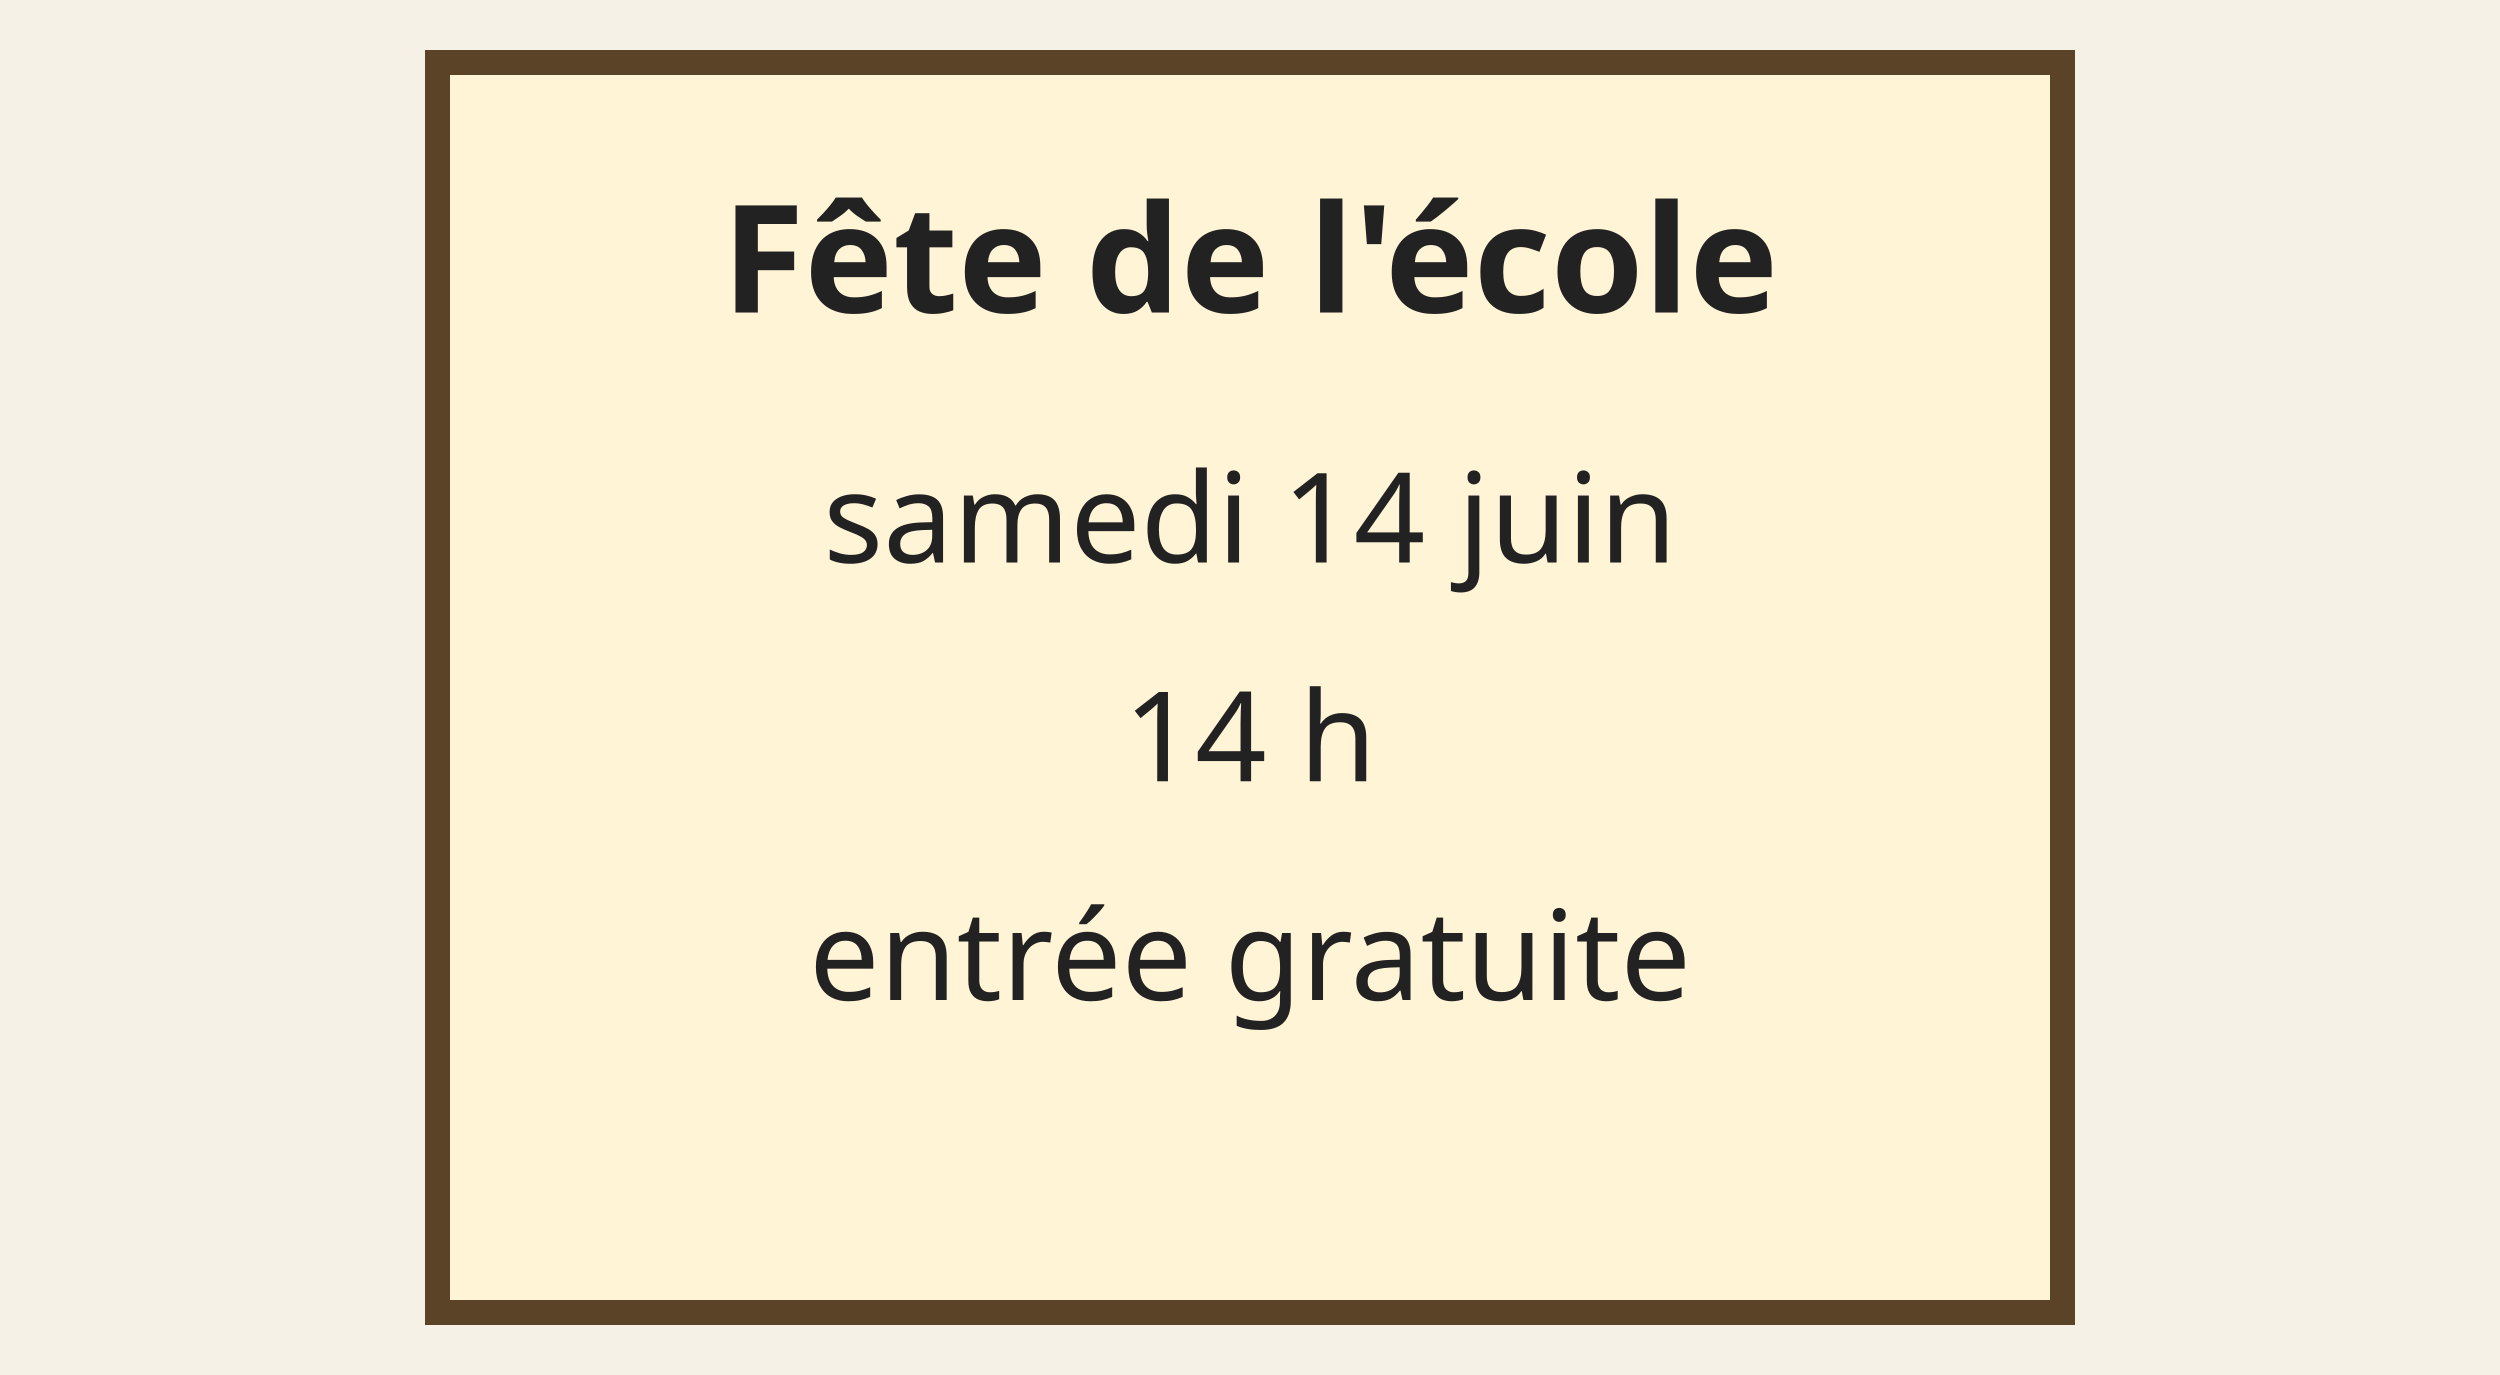
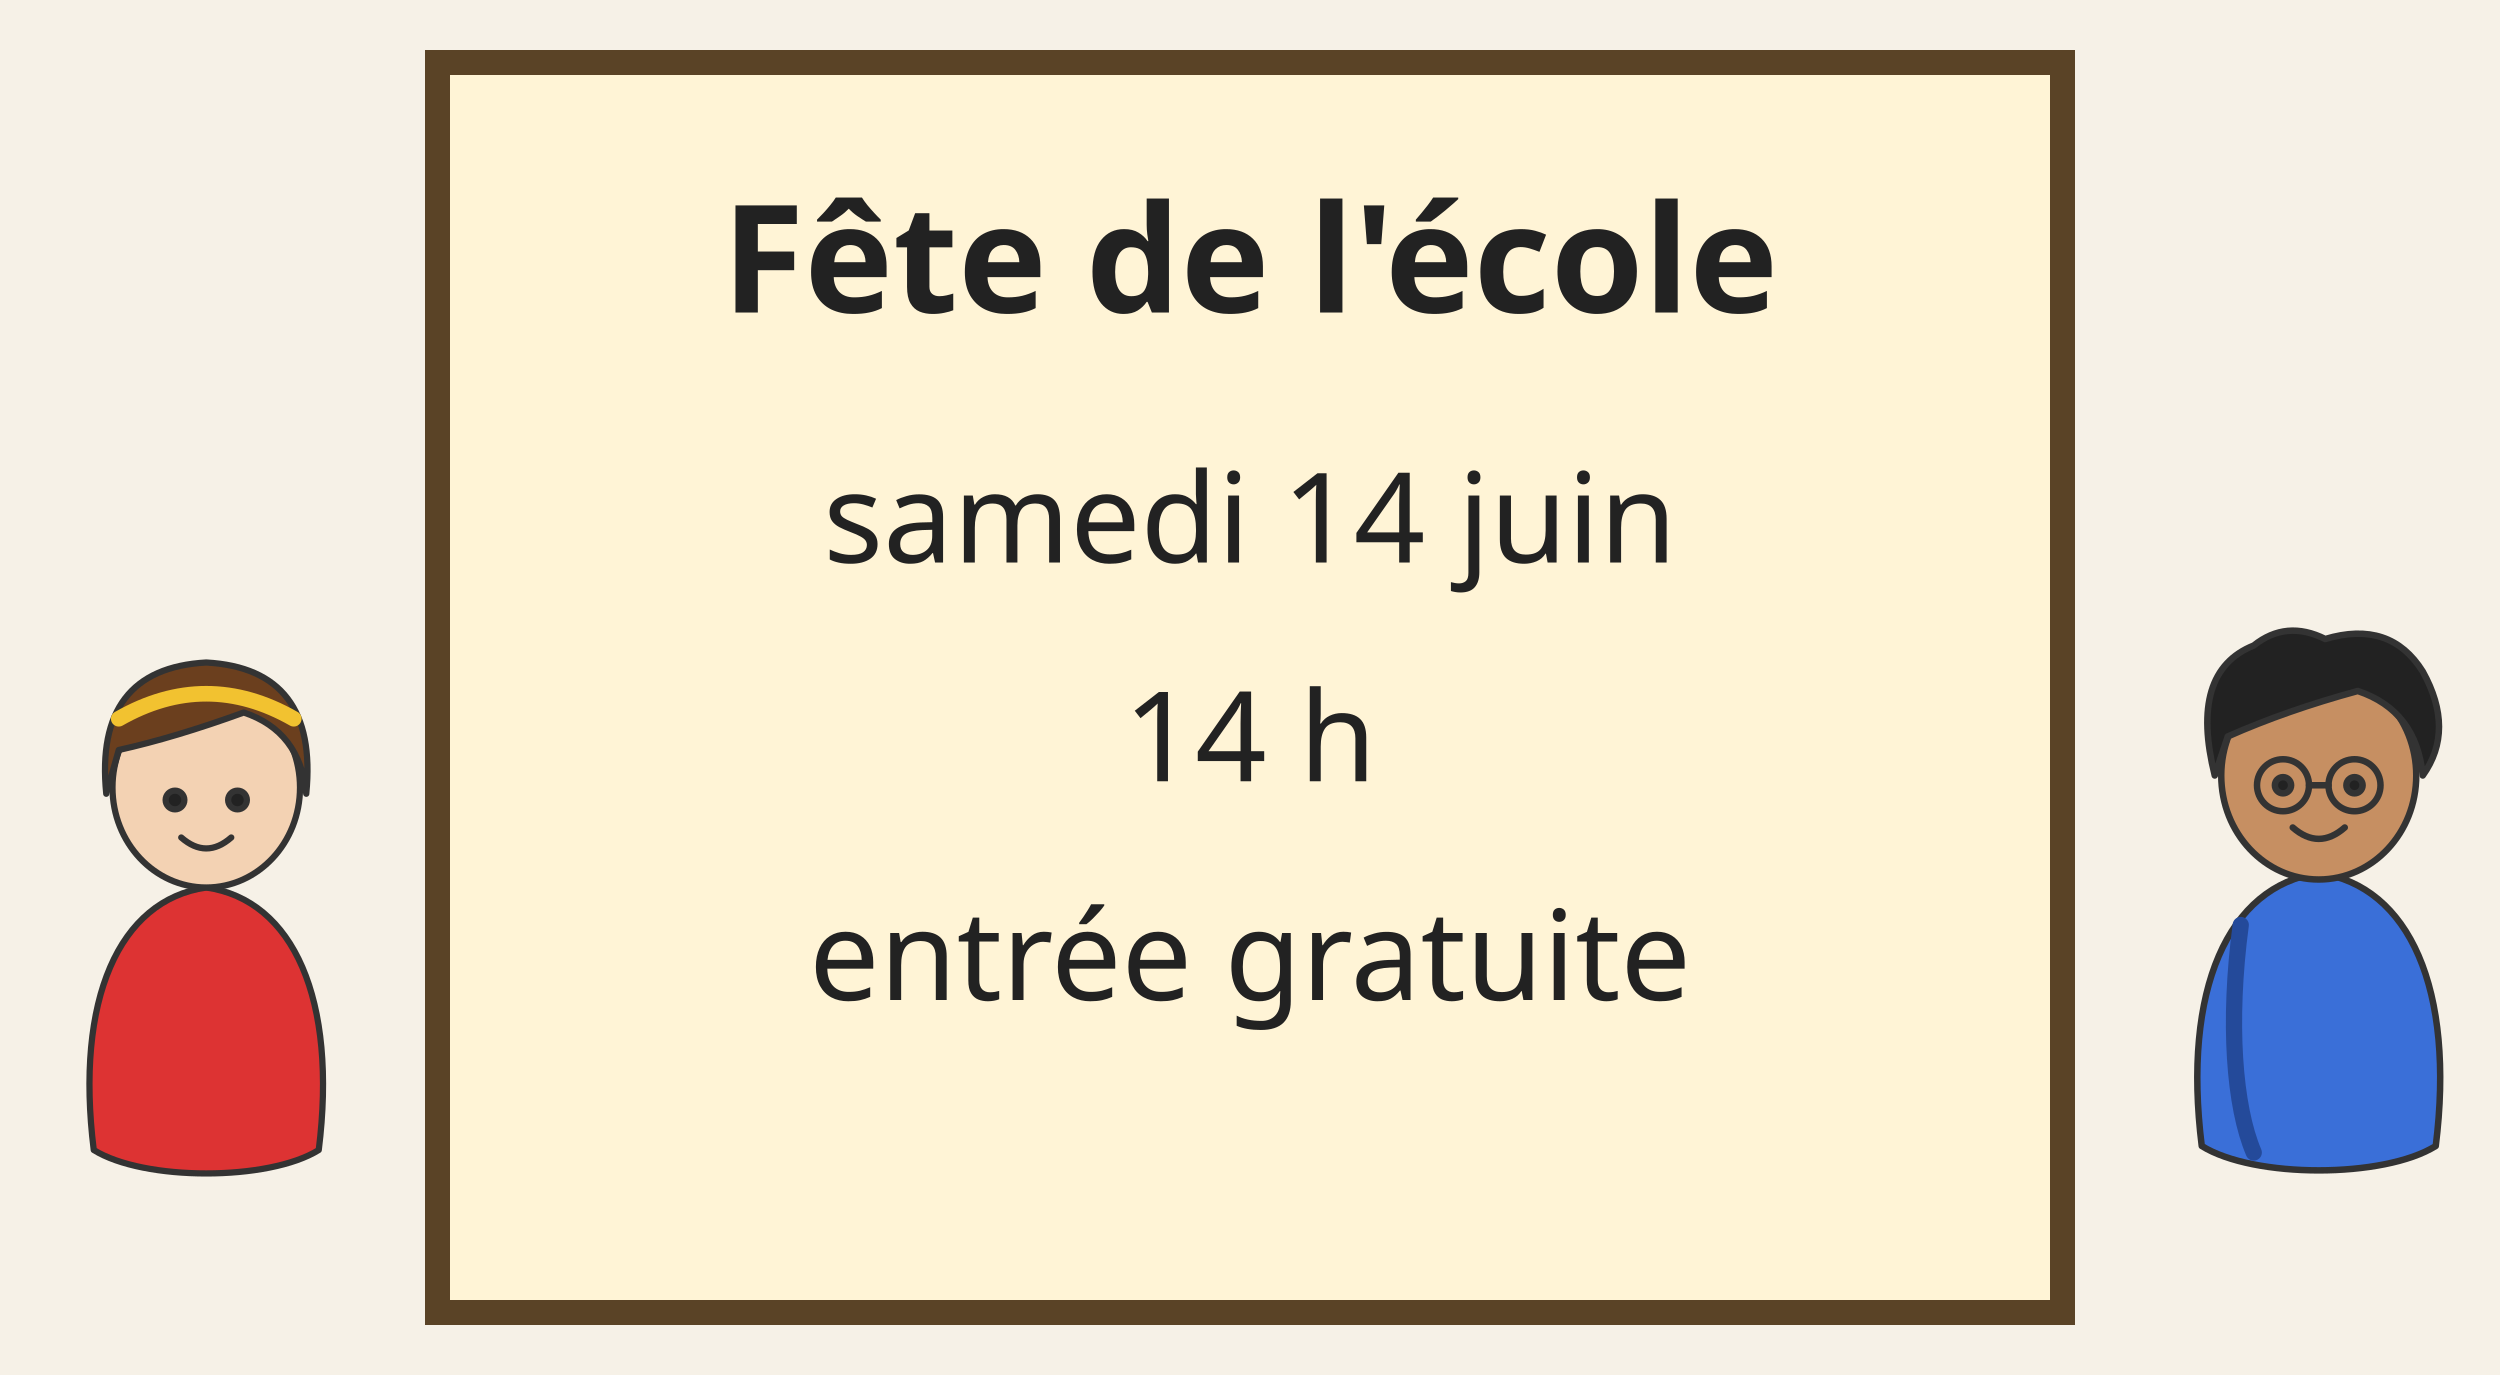
- <svg xmlns="http://www.w3.org/2000/svg" viewBox="0 0 400 220" width="400" height="220">
+ <svg xmlns="http://www.w3.org/2000/svg" viewBox="0 0 400 220" width="400" height="220" role="img">
  <rect width="400" height="220" fill="#f6f1e7" />
  <rect x="70" y="10" width="260" height="200" fill="#fff4d6" stroke="#5a4326" stroke-width="4" />
  <g font-family="sans-serif" fill="#222" text-anchor="middle">
    <text x="200" y="50" font-size="24" font-weight="bold">Fête de l'école</text>
    <text x="200" y="90" font-size="20">samedi 14 juin</text>
    <text x="200" y="125" font-size="20">14 h</text>
    <text x="200" y="160" font-size="20">entrée gratuite</text>
  </g>
+   <g class="lea" transform="translate(8,100) scale(0.5)" stroke="#333" stroke-width="2" stroke-linejoin="round" stroke-linecap="round">
+     <path d="M14 168 C8 120 22 88 50 84 C78 88 92 120 86 168 C70 178 30 178 14 168 Z" fill="#d33" />
+     <ellipse cx="50" cy="52" rx="30" ry="32" fill="#f3d2b3" />
+     <path d="M18 54 Q14 14 50 12 Q86 14 82 54 Q80 34 62 28 Q40 36 22 40 Z" fill="#6b3f1e" />
+     <path d="M22 30 Q50 14 78 30" fill="none" stroke="#f2c230" stroke-width="5" />
+     <circle cx="40" cy="56" r="3" fill="#222" />
+     <circle cx="60" cy="56" r="3" fill="#222" />
+     <path d="M42 68 Q50 75 58 68" fill="none" />
+   </g>
+   <g class="noe" transform="translate(345,96) scale(0.52)" stroke="#333" stroke-width="2" stroke-linejoin="round" stroke-linecap="round">
+     <path d="M14 168 C8 120 22 88 50 84 C78 88 92 120 86 168 C70 178 30 178 14 168 Z" fill="#3a6fd8" />
+     <path d="M26 100 C22 130 24 156 30 170" stroke="#244a9a" stroke-width="5" fill="none" />
+     <ellipse cx="50" cy="54" rx="30" ry="32" fill="#c68f62" />
+     <path d="M18 54 Q10 22 30 14 Q40 6 52 12 Q72 6 82 22 Q92 40 82 54 Q80 34 62 28 Q40 34 22 42 Z" fill="#222" />
+     <circle cx="39" cy="57" r="8" fill="none" />
+     <circle cx="61" cy="57" r="8" fill="none" />
+     <path d="M47 57 L53 57" fill="none" />
+     <circle cx="39" cy="57" r="2.5" fill="#222" />
+     <circle cx="61" cy="57" r="2.5" fill="#222" />
+     <path d="M42 70 Q50 77 58 70" fill="none" />
+   </g>
</svg>
